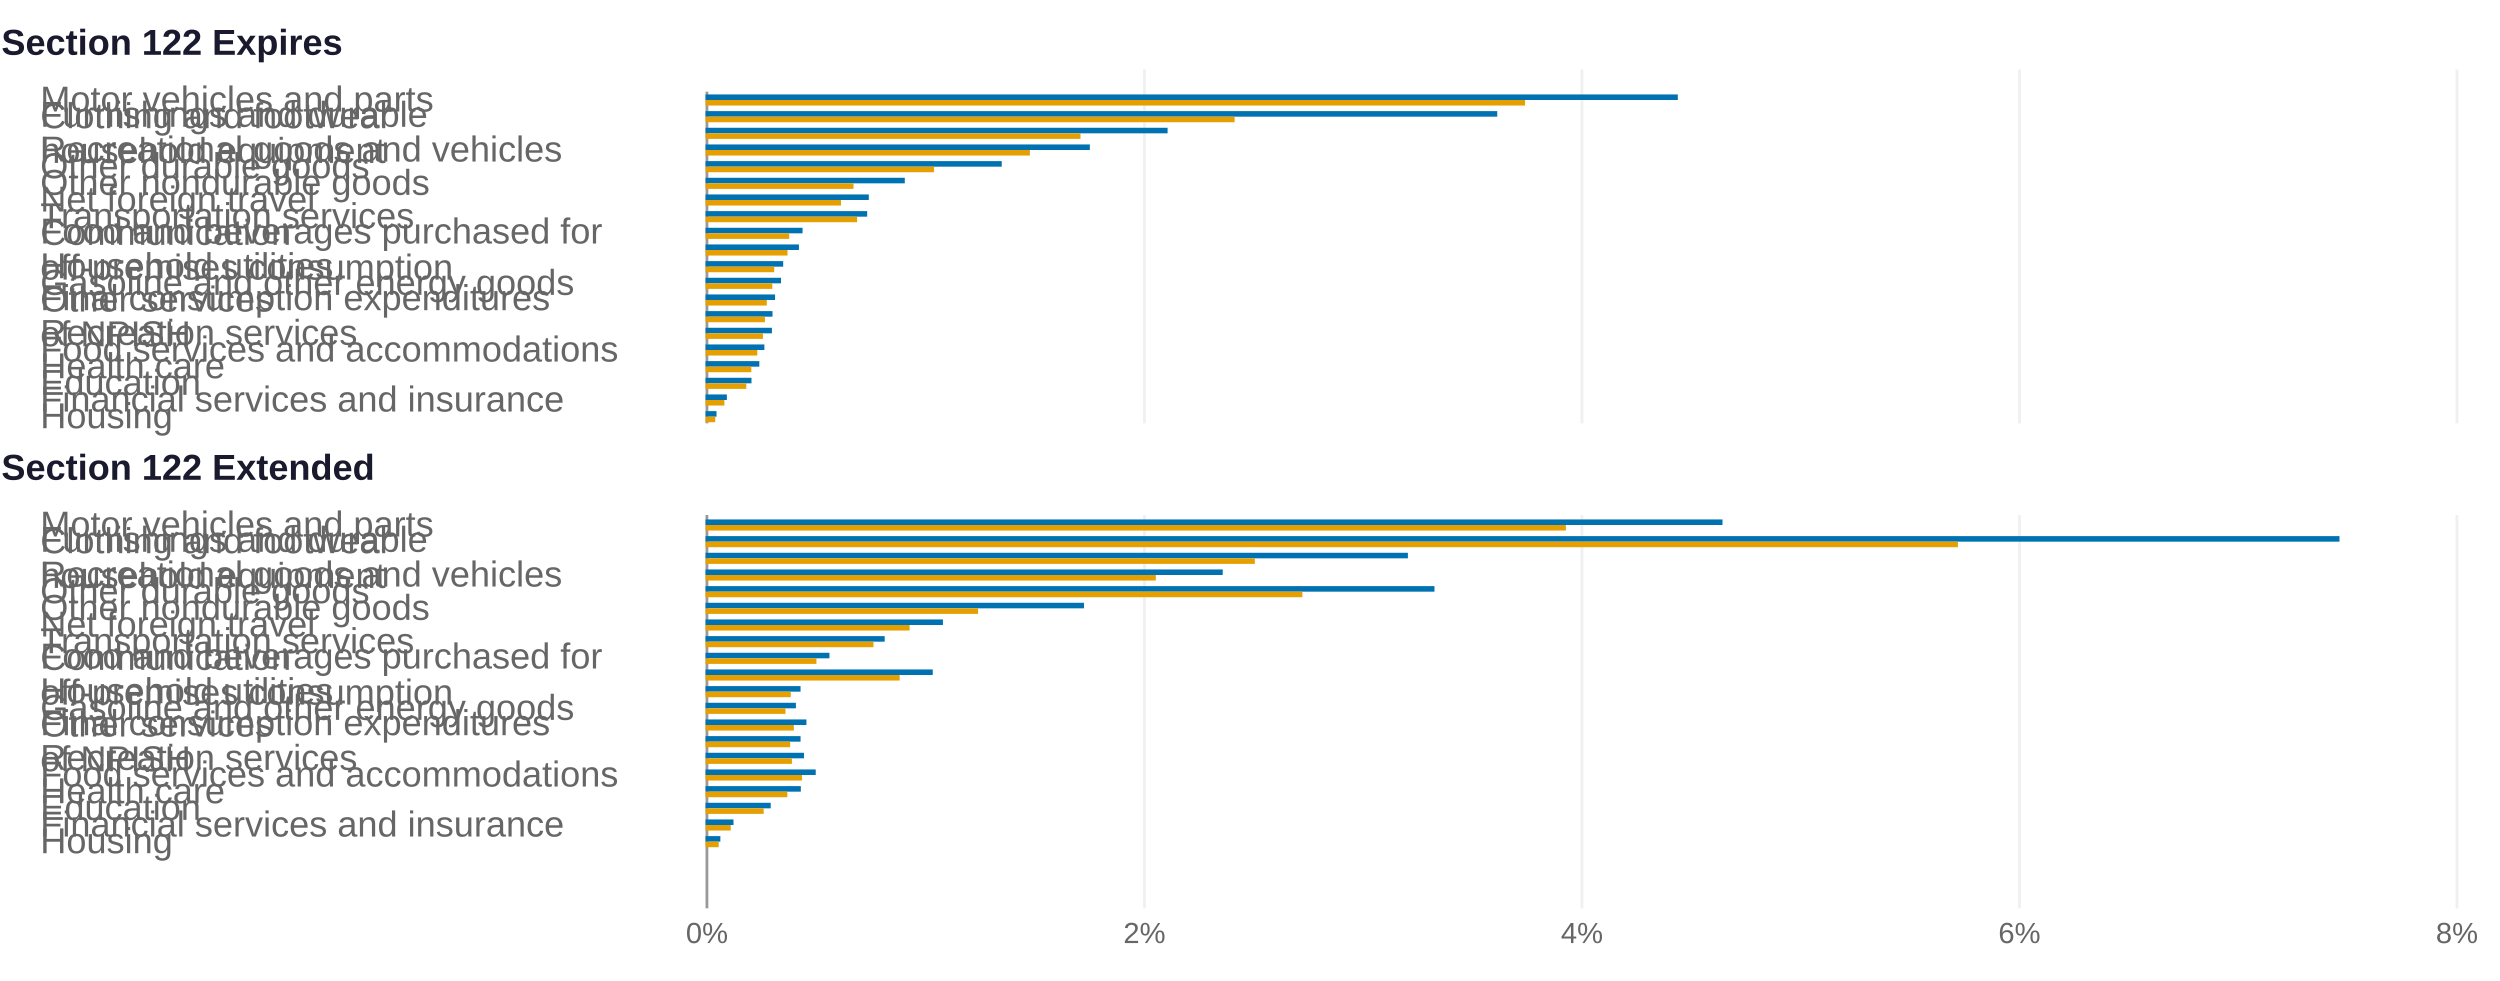
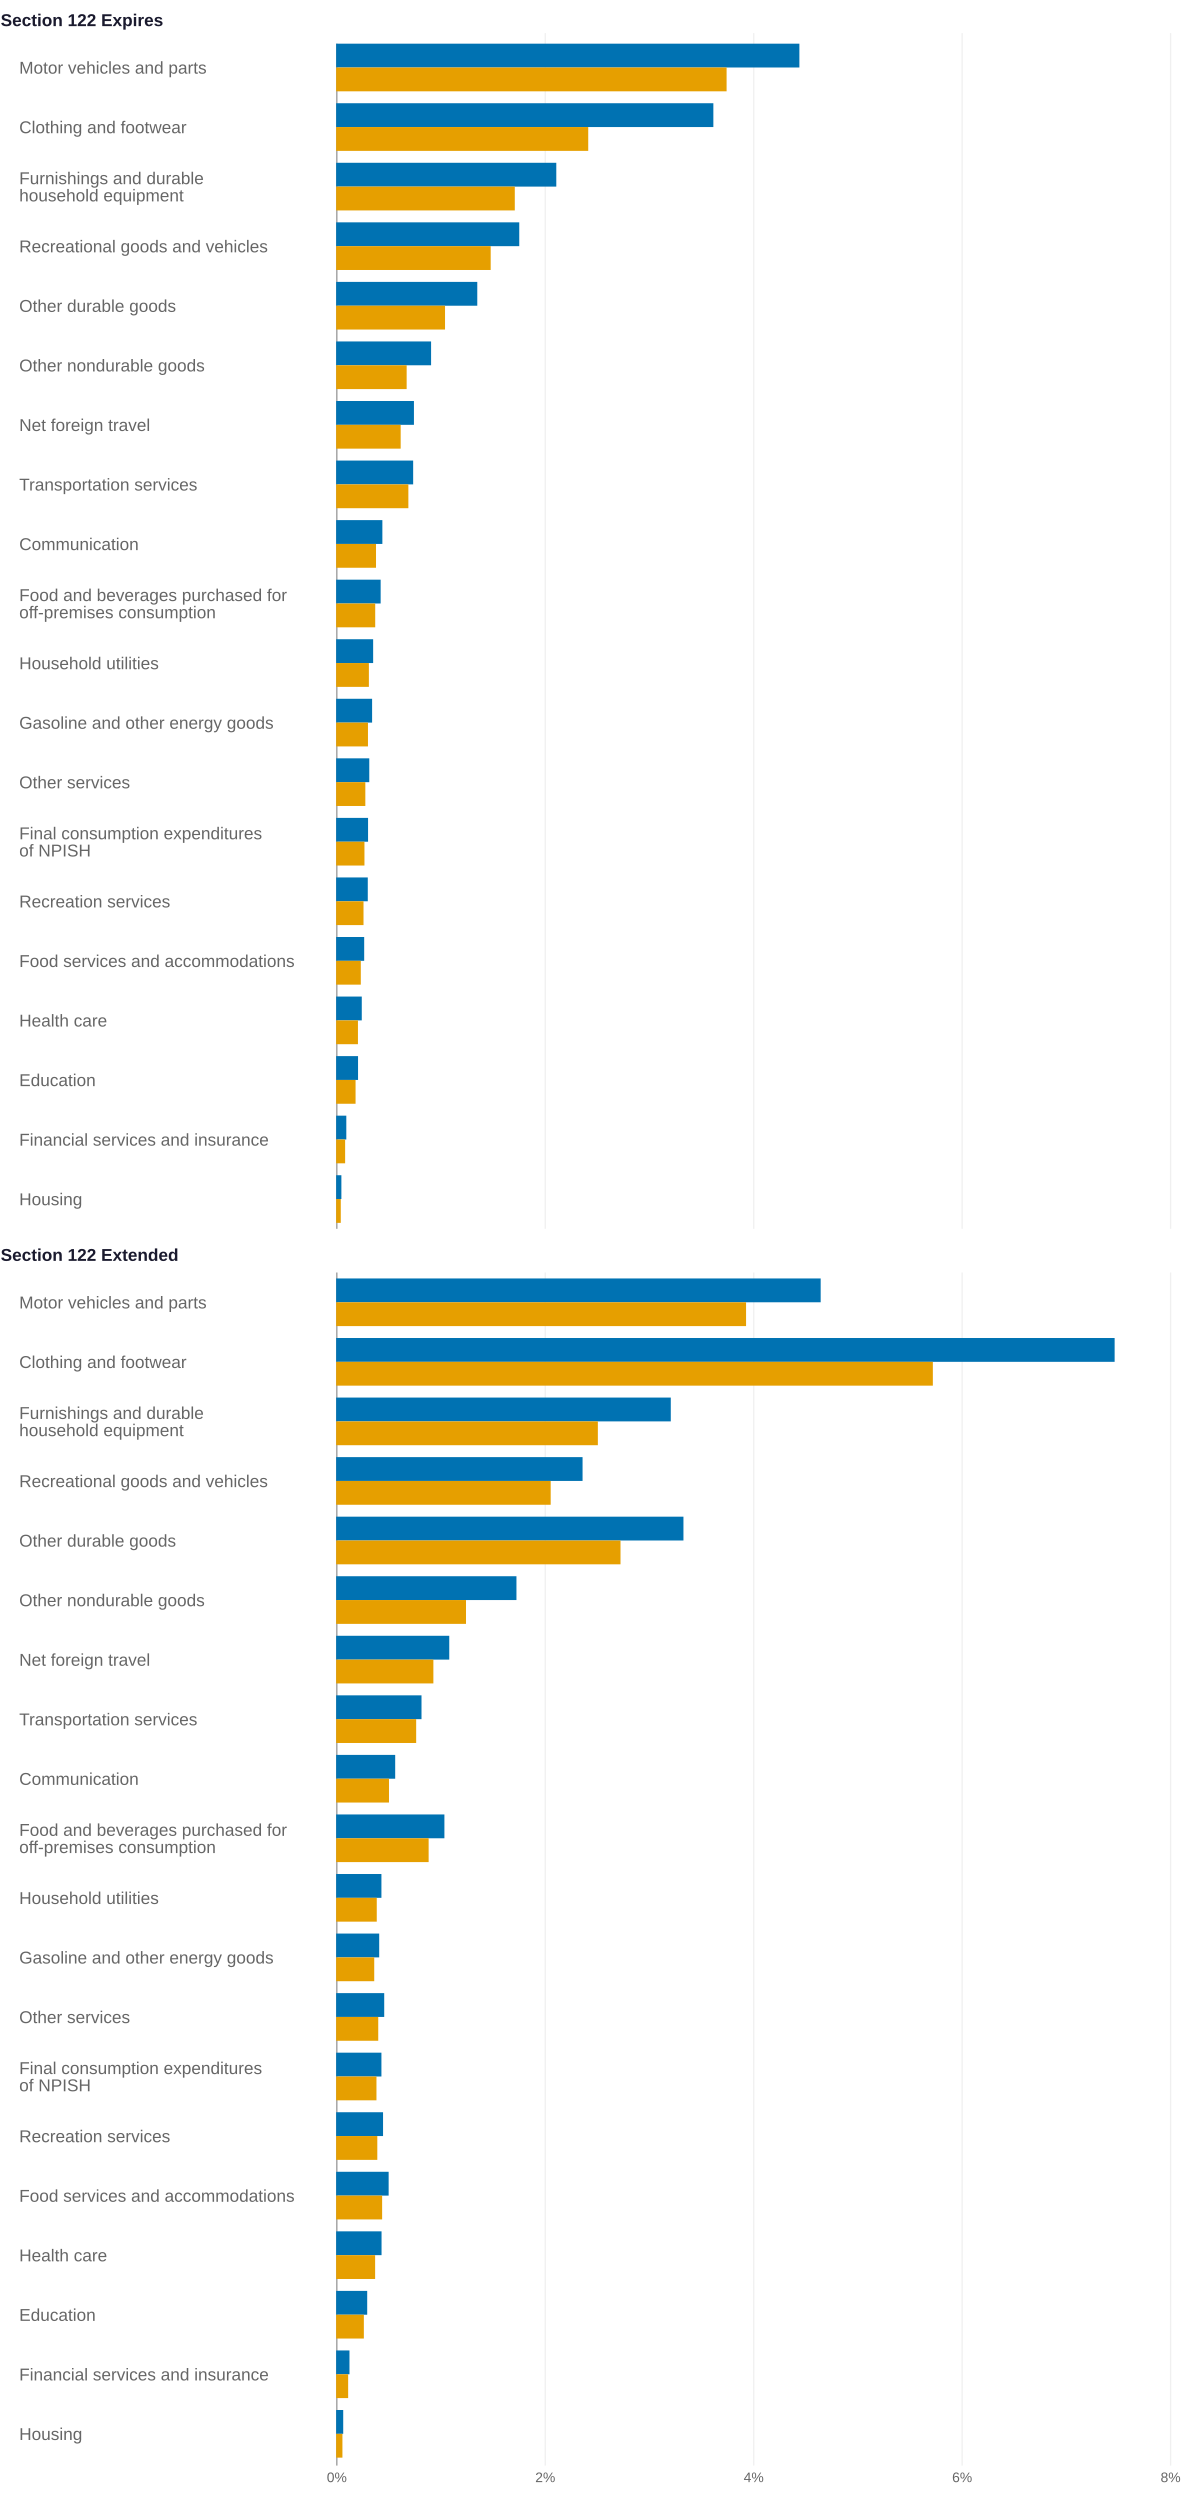
- <svg class="tblchart" fill="currentColor" font-family="system-ui, sans-serif" font-size="10" text-anchor="middle" width="900" height="353" viewBox="0 0 900 353" style="background: transparent; color: rgb(74, 74, 74); font-family: Figtree, &quot;Source Sans 3&quot;, system-ui, -apple-system, &quot;Segoe UI&quot;, Arial, sans-serif; font-size: 10.5px; overflow: visible;" data-margin-left="254" data-margin-right="16" data-margin-top="33" data-margin-bottom="26">
+ <svg class="tblchart" fill="currentColor" font-family="system-ui, sans-serif" font-size="10" text-anchor="middle" width="900" height="1889" viewBox="0 0 900 1889" style="background: transparent; color: rgb(74, 74, 74); font-family: Figtree, &quot;Source Sans 3&quot;, system-ui, -apple-system, &quot;Segoe UI&quot;, Arial, sans-serif; font-size: 10.5px; overflow: visible;" data-margin-left="254" data-margin-right="16" data-margin-top="33" data-margin-bottom="26">
  <style>:where(.tblchart) {
  --plot-background: white;
  display: block;
  height: auto;
  height: intrinsic;
  max-width: 100%;
}
:where(.tblchart text),
:where(.tblchart tspan) {
  white-space: pre;
}</style>
  <g aria-label="rule" transform="translate(0.5,0)">
    <g class="tbl-gridline" stroke="#F0F0F0" transform="translate(0,0)">
-       <line x1="411.5" x2="411.5" y1="25" y2="152.4" />
-       <line x1="411.5" x2="411.5" y1="185.4" y2="327" />
-       <line x1="569" x2="569" y1="25" y2="152.4" />
-       <line x1="569" x2="569" y1="185.4" y2="327" />
-       <line x1="726.5" x2="726.5" y1="25" y2="152.4" />
-       <line x1="726.5" x2="726.5" y1="185.4" y2="327" />
-       <line x1="884" x2="884" y1="25" y2="152.4" />
-       <line x1="884" x2="884" y1="185.4" y2="327" />
+       <line x1="411.5" x2="411.5" y1="25" y2="928.5" />
+       <line x1="411.5" x2="411.5" y1="961.5" y2="1863" />
+       <line x1="569" x2="569" y1="25" y2="928.5" />
+       <line x1="569" x2="569" y1="961.5" y2="1863" />
+       <line x1="726.5" x2="726.5" y1="25" y2="928.5" />
+       <line x1="726.5" x2="726.5" y1="961.5" y2="1863" />
+       <line x1="884" x2="884" y1="25" y2="928.5" />
+       <line x1="884" x2="884" y1="961.5" y2="1863" />
    </g>
  </g>
  <g aria-label="text" transform="translate(0.5,12.5)">
-     <g class="tbl-x-tick-label" fill="#666666" font-size="10.5" font-weight="500" transform="translate(0,289)">
-       <text transform="translate(254,38)">0%</text>
-       <text transform="translate(411.5,38)">2%</text>
-       <text transform="translate(569,38)">4%</text>
-       <text transform="translate(726.5,38)">6%</text>
-       <text transform="translate(884,38)">8%</text>
+     <g class="tbl-x-tick-label" fill="#666666" font-size="10.5" font-weight="500" transform="translate(0,1794)">
+       <text transform="translate(254,69)">0%</text>
+       <text transform="translate(411.5,69)">2%</text>
+       <text transform="translate(569,69)">4%</text>
+       <text transform="translate(726.5,69)">6%</text>
+       <text transform="translate(884,69)">8%</text>
    </g>
  </g>
  <g aria-label="text" transform="translate(-239.5,0.5)">
    <g class="tbl-cat-label" fill="#666666" text-anchor="start" font-size="13" font-weight="500" transform="translate(0,0)">
-       <text y="0.32em" transform="translate(254,35.5)" data-category="[&quot;Section 122 Expires&quot;,&quot;Motor vehicles and parts&quot;]">Motor vehicles and parts</text>
-     </g>
-     <g class="tbl-cat-label" fill="#666666" text-anchor="start" font-size="13" font-weight="500" transform="translate(0,6)">
-       <text y="0.32em" transform="translate(254,35.5)" data-category="[&quot;Section 122 Expires&quot;,&quot;Clothing and footwear&quot;]">Clothing and footwear</text>
-     </g>
-     <g class="tbl-cat-label" fill="#666666" text-anchor="start" font-size="13" font-weight="500" transform="translate(0,12)">
-       <text transform="translate(254,35.5)" data-category="[&quot;Section 122 Expires&quot;,&quot;Furnishings and durable household equipment&quot;]">
+       <text y="0.32em" transform="translate(254,51)" data-category="[&quot;Section 122 Expires&quot;,&quot;Motor vehicles and parts&quot;]">Motor vehicles and parts</text>
+     </g>
+     <g class="tbl-cat-label" fill="#666666" text-anchor="start" font-size="13" font-weight="500" transform="translate(0,45)">
+       <text y="0.32em" transform="translate(254,51)" data-category="[&quot;Section 122 Expires&quot;,&quot;Clothing and footwear&quot;]">Clothing and footwear</text>
+     </g>
+     <g class="tbl-cat-label" fill="#666666" text-anchor="start" font-size="13" font-weight="500" transform="translate(0,90)">
+       <text transform="translate(254,51)" data-category="[&quot;Section 122 Expires&quot;,&quot;Furnishings and durable household equipment&quot;]">
        <tspan x="0" y="-0.18em">Furnishings and durable</tspan>
        <tspan x="0" dy="1em">household equipment</tspan>
      </text>
    </g>
-     <g class="tbl-cat-label" fill="#666666" text-anchor="start" font-size="13" font-weight="500" transform="translate(0,18)">
-       <text y="0.32em" transform="translate(254,35.5)" data-category="[&quot;Section 122 Expires&quot;,&quot;Recreational goods and vehicles&quot;]">Recreational goods and vehicles</text>
-     </g>
-     <g class="tbl-cat-label" fill="#666666" text-anchor="start" font-size="13" font-weight="500" transform="translate(0,24)">
-       <text y="0.32em" transform="translate(254,35.5)" data-category="[&quot;Section 122 Expires&quot;,&quot;Other durable goods&quot;]">Other durable goods</text>
-     </g>
-     <g class="tbl-cat-label" fill="#666666" text-anchor="start" font-size="13" font-weight="500" transform="translate(0,30)">
-       <text y="0.32em" transform="translate(254,35.5)" data-category="[&quot;Section 122 Expires&quot;,&quot;Other nondurable goods&quot;]">Other nondurable goods</text>
-     </g>
-     <g class="tbl-cat-label" fill="#666666" text-anchor="start" font-size="13" font-weight="500" transform="translate(0,36)">
-       <text y="0.32em" transform="translate(254,35.5)" data-category="[&quot;Section 122 Expires&quot;,&quot;Net foreign travel&quot;]">Net foreign travel</text>
-     </g>
-     <g class="tbl-cat-label" fill="#666666" text-anchor="start" font-size="13" font-weight="500" transform="translate(0,42)">
-       <text y="0.32em" transform="translate(254,35.5)" data-category="[&quot;Section 122 Expires&quot;,&quot;Transportation services&quot;]">Transportation services</text>
-     </g>
-     <g class="tbl-cat-label" fill="#666666" text-anchor="start" font-size="13" font-weight="500" transform="translate(0,48)">
-       <text y="0.32em" transform="translate(254,35.5)" data-category="[&quot;Section 122 Expires&quot;,&quot;Communication&quot;]">Communication</text>
-     </g>
-     <g class="tbl-cat-label" fill="#666666" text-anchor="start" font-size="13" font-weight="500" transform="translate(0,54)">
-       <text transform="translate(254,35.5)" data-category="[&quot;Section 122 Expires&quot;,&quot;Food and beverages purchased for off-premises consumption&quot;]">
+     <g class="tbl-cat-label" fill="#666666" text-anchor="start" font-size="13" font-weight="500" transform="translate(0,135)">
+       <text y="0.32em" transform="translate(254,51)" data-category="[&quot;Section 122 Expires&quot;,&quot;Recreational goods and vehicles&quot;]">Recreational goods and vehicles</text>
+     </g>
+     <g class="tbl-cat-label" fill="#666666" text-anchor="start" font-size="13" font-weight="500" transform="translate(0,180)">
+       <text y="0.32em" transform="translate(254,51)" data-category="[&quot;Section 122 Expires&quot;,&quot;Other durable goods&quot;]">Other durable goods</text>
+     </g>
+     <g class="tbl-cat-label" fill="#666666" text-anchor="start" font-size="13" font-weight="500" transform="translate(0,225)">
+       <text y="0.32em" transform="translate(254,51)" data-category="[&quot;Section 122 Expires&quot;,&quot;Other nondurable goods&quot;]">Other nondurable goods</text>
+     </g>
+     <g class="tbl-cat-label" fill="#666666" text-anchor="start" font-size="13" font-weight="500" transform="translate(0,270)">
+       <text y="0.32em" transform="translate(254,51)" data-category="[&quot;Section 122 Expires&quot;,&quot;Net foreign travel&quot;]">Net foreign travel</text>
+     </g>
+     <g class="tbl-cat-label" fill="#666666" text-anchor="start" font-size="13" font-weight="500" transform="translate(0,315)">
+       <text y="0.32em" transform="translate(254,51)" data-category="[&quot;Section 122 Expires&quot;,&quot;Transportation services&quot;]">Transportation services</text>
+     </g>
+     <g class="tbl-cat-label" fill="#666666" text-anchor="start" font-size="13" font-weight="500" transform="translate(0,360)">
+       <text y="0.32em" transform="translate(254,51)" data-category="[&quot;Section 122 Expires&quot;,&quot;Communication&quot;]">Communication</text>
+     </g>
+     <g class="tbl-cat-label" fill="#666666" text-anchor="start" font-size="13" font-weight="500" transform="translate(0,405)">
+       <text transform="translate(254,51)" data-category="[&quot;Section 122 Expires&quot;,&quot;Food and beverages purchased for off-premises consumption&quot;]">
        <tspan x="0" y="-0.18em">Food and beverages purchased for</tspan>
        <tspan x="0" dy="1em">off-premises consumption</tspan>
      </text>
    </g>
-     <g class="tbl-cat-label" fill="#666666" text-anchor="start" font-size="13" font-weight="500" transform="translate(0,60)">
-       <text y="0.32em" transform="translate(254,35.5)" data-category="[&quot;Section 122 Expires&quot;,&quot;Household utilities&quot;]">Household utilities</text>
-     </g>
-     <g class="tbl-cat-label" fill="#666666" text-anchor="start" font-size="13" font-weight="500" transform="translate(0,66)">
-       <text y="0.32em" transform="translate(254,35.5)" data-category="[&quot;Section 122 Expires&quot;,&quot;Gasoline and other energy goods&quot;]">Gasoline and other energy goods</text>
-     </g>
-     <g class="tbl-cat-label" fill="#666666" text-anchor="start" font-size="13" font-weight="500" transform="translate(0,72)">
-       <text y="0.32em" transform="translate(254,35.5)" data-category="[&quot;Section 122 Expires&quot;,&quot;Other services&quot;]">Other services</text>
-     </g>
-     <g class="tbl-cat-label" fill="#666666" text-anchor="start" font-size="13" font-weight="500" transform="translate(0,78)">
-       <text transform="translate(254,35.5)" data-category="[&quot;Section 122 Expires&quot;,&quot;Final consumption expenditures of NPISH&quot;]">
+     <g class="tbl-cat-label" fill="#666666" text-anchor="start" font-size="13" font-weight="500" transform="translate(0,450)">
+       <text y="0.32em" transform="translate(254,51)" data-category="[&quot;Section 122 Expires&quot;,&quot;Household utilities&quot;]">Household utilities</text>
+     </g>
+     <g class="tbl-cat-label" fill="#666666" text-anchor="start" font-size="13" font-weight="500" transform="translate(0,495)">
+       <text y="0.32em" transform="translate(254,51)" data-category="[&quot;Section 122 Expires&quot;,&quot;Gasoline and other energy goods&quot;]">Gasoline and other energy goods</text>
+     </g>
+     <g class="tbl-cat-label" fill="#666666" text-anchor="start" font-size="13" font-weight="500" transform="translate(0,540)">
+       <text y="0.32em" transform="translate(254,51)" data-category="[&quot;Section 122 Expires&quot;,&quot;Other services&quot;]">Other services</text>
+     </g>
+     <g class="tbl-cat-label" fill="#666666" text-anchor="start" font-size="13" font-weight="500" transform="translate(0,585)">
+       <text transform="translate(254,51)" data-category="[&quot;Section 122 Expires&quot;,&quot;Final consumption expenditures of NPISH&quot;]">
        <tspan x="0" y="-0.18em">Final consumption expenditures</tspan>
        <tspan x="0" dy="1em">of NPISH</tspan>
      </text>
    </g>
-     <g class="tbl-cat-label" fill="#666666" text-anchor="start" font-size="13" font-weight="500" transform="translate(0,84)">
-       <text y="0.32em" transform="translate(254,35.5)" data-category="[&quot;Section 122 Expires&quot;,&quot;Recreation services&quot;]">Recreation services</text>
-     </g>
-     <g class="tbl-cat-label" fill="#666666" text-anchor="start" font-size="13" font-weight="500" transform="translate(0,90)">
-       <text y="0.32em" transform="translate(254,35.5)" data-category="[&quot;Section 122 Expires&quot;,&quot;Food services and accommodations&quot;]">Food services and accommodations</text>
-     </g>
-     <g class="tbl-cat-label" fill="#666666" text-anchor="start" font-size="13" font-weight="500" transform="translate(0,96)">
-       <text y="0.32em" transform="translate(254,35.5)" data-category="[&quot;Section 122 Expires&quot;,&quot;Health care&quot;]">Health care</text>
-     </g>
-     <g class="tbl-cat-label" fill="#666666" text-anchor="start" font-size="13" font-weight="500" transform="translate(0,102)">
-       <text y="0.32em" transform="translate(254,35.5)" data-category="[&quot;Section 122 Expires&quot;,&quot;Education&quot;]">Education</text>
-     </g>
-     <g class="tbl-cat-label" fill="#666666" text-anchor="start" font-size="13" font-weight="500" transform="translate(0,108)">
-       <text y="0.32em" transform="translate(254,35.5)" data-category="[&quot;Section 122 Expires&quot;,&quot;Financial services and insurance&quot;]">Financial services and insurance</text>
-     </g>
-     <g class="tbl-cat-label" fill="#666666" text-anchor="start" font-size="13" font-weight="500" transform="translate(0,114)">
-       <text y="0.32em" transform="translate(254,35.5)" data-category="[&quot;Section 122 Expires&quot;,&quot;Housing&quot;]">Housing</text>
-     </g>
-     <g class="tbl-cat-label" fill="#666666" text-anchor="start" font-size="13" font-weight="500" transform="translate(0,153)">
-       <text y="0.32em" transform="translate(254,35.5)" data-category="[&quot;Section 122 Extended&quot;,&quot;Motor vehicles and parts&quot;]">Motor vehicles and parts</text>
-     </g>
-     <g class="tbl-cat-label" fill="#666666" text-anchor="start" font-size="13" font-weight="500" transform="translate(0,159)">
-       <text y="0.32em" transform="translate(254,35.5)" data-category="[&quot;Section 122 Extended&quot;,&quot;Clothing and footwear&quot;]">Clothing and footwear</text>
-     </g>
-     <g class="tbl-cat-label" fill="#666666" text-anchor="start" font-size="13" font-weight="500" transform="translate(0,165)">
-       <text transform="translate(254,35.5)" data-category="[&quot;Section 122 Extended&quot;,&quot;Furnishings and durable household equipment&quot;]">
+     <g class="tbl-cat-label" fill="#666666" text-anchor="start" font-size="13" font-weight="500" transform="translate(0,630)">
+       <text y="0.32em" transform="translate(254,51)" data-category="[&quot;Section 122 Expires&quot;,&quot;Recreation services&quot;]">Recreation services</text>
+     </g>
+     <g class="tbl-cat-label" fill="#666666" text-anchor="start" font-size="13" font-weight="500" transform="translate(0,675)">
+       <text y="0.32em" transform="translate(254,51)" data-category="[&quot;Section 122 Expires&quot;,&quot;Food services and accommodations&quot;]">Food services and accommodations</text>
+     </g>
+     <g class="tbl-cat-label" fill="#666666" text-anchor="start" font-size="13" font-weight="500" transform="translate(0,720)">
+       <text y="0.32em" transform="translate(254,51)" data-category="[&quot;Section 122 Expires&quot;,&quot;Health care&quot;]">Health care</text>
+     </g>
+     <g class="tbl-cat-label" fill="#666666" text-anchor="start" font-size="13" font-weight="500" transform="translate(0,765)">
+       <text y="0.32em" transform="translate(254,51)" data-category="[&quot;Section 122 Expires&quot;,&quot;Education&quot;]">Education</text>
+     </g>
+     <g class="tbl-cat-label" fill="#666666" text-anchor="start" font-size="13" font-weight="500" transform="translate(0,810)">
+       <text y="0.32em" transform="translate(254,51)" data-category="[&quot;Section 122 Expires&quot;,&quot;Financial services and insurance&quot;]">Financial services and insurance</text>
+     </g>
+     <g class="tbl-cat-label" fill="#666666" text-anchor="start" font-size="13" font-weight="500" transform="translate(0,855)">
+       <text y="0.32em" transform="translate(254,51)" data-category="[&quot;Section 122 Expires&quot;,&quot;Housing&quot;]">Housing</text>
+     </g>
+     <g class="tbl-cat-label" fill="#666666" text-anchor="start" font-size="13" font-weight="500" transform="translate(0,933)">
+       <text y="0.32em" transform="translate(254,51)" data-category="[&quot;Section 122 Extended&quot;,&quot;Motor vehicles and parts&quot;]">Motor vehicles and parts</text>
+     </g>
+     <g class="tbl-cat-label" fill="#666666" text-anchor="start" font-size="13" font-weight="500" transform="translate(0,978)">
+       <text y="0.32em" transform="translate(254,51)" data-category="[&quot;Section 122 Extended&quot;,&quot;Clothing and footwear&quot;]">Clothing and footwear</text>
+     </g>
+     <g class="tbl-cat-label" fill="#666666" text-anchor="start" font-size="13" font-weight="500" transform="translate(0,1023)">
+       <text transform="translate(254,51)" data-category="[&quot;Section 122 Extended&quot;,&quot;Furnishings and durable household equipment&quot;]">
        <tspan x="0" y="-0.18em">Furnishings and durable</tspan>
        <tspan x="0" dy="1em">household equipment</tspan>
      </text>
    </g>
-     <g class="tbl-cat-label" fill="#666666" text-anchor="start" font-size="13" font-weight="500" transform="translate(0,171)">
-       <text y="0.32em" transform="translate(254,35.5)" data-category="[&quot;Section 122 Extended&quot;,&quot;Recreational goods and vehicles&quot;]">Recreational goods and vehicles</text>
-     </g>
-     <g class="tbl-cat-label" fill="#666666" text-anchor="start" font-size="13" font-weight="500" transform="translate(0,177)">
-       <text y="0.32em" transform="translate(254,35.5)" data-category="[&quot;Section 122 Extended&quot;,&quot;Other durable goods&quot;]">Other durable goods</text>
-     </g>
-     <g class="tbl-cat-label" fill="#666666" text-anchor="start" font-size="13" font-weight="500" transform="translate(0,183)">
-       <text y="0.32em" transform="translate(254,35.5)" data-category="[&quot;Section 122 Extended&quot;,&quot;Other nondurable goods&quot;]">Other nondurable goods</text>
-     </g>
-     <g class="tbl-cat-label" fill="#666666" text-anchor="start" font-size="13" font-weight="500" transform="translate(0,189)">
-       <text y="0.32em" transform="translate(254,35.5)" data-category="[&quot;Section 122 Extended&quot;,&quot;Net foreign travel&quot;]">Net foreign travel</text>
-     </g>
-     <g class="tbl-cat-label" fill="#666666" text-anchor="start" font-size="13" font-weight="500" transform="translate(0,195)">
-       <text y="0.32em" transform="translate(254,35.5)" data-category="[&quot;Section 122 Extended&quot;,&quot;Transportation services&quot;]">Transportation services</text>
-     </g>
-     <g class="tbl-cat-label" fill="#666666" text-anchor="start" font-size="13" font-weight="500" transform="translate(0,201)">
-       <text y="0.32em" transform="translate(254,35.5)" data-category="[&quot;Section 122 Extended&quot;,&quot;Communication&quot;]">Communication</text>
-     </g>
-     <g class="tbl-cat-label" fill="#666666" text-anchor="start" font-size="13" font-weight="500" transform="translate(0,207)">
-       <text transform="translate(254,35.5)" data-category="[&quot;Section 122 Extended&quot;,&quot;Food and beverages purchased for off-premises consumption&quot;]">
+     <g class="tbl-cat-label" fill="#666666" text-anchor="start" font-size="13" font-weight="500" transform="translate(0,1068)">
+       <text y="0.32em" transform="translate(254,51)" data-category="[&quot;Section 122 Extended&quot;,&quot;Recreational goods and vehicles&quot;]">Recreational goods and vehicles</text>
+     </g>
+     <g class="tbl-cat-label" fill="#666666" text-anchor="start" font-size="13" font-weight="500" transform="translate(0,1113)">
+       <text y="0.32em" transform="translate(254,51)" data-category="[&quot;Section 122 Extended&quot;,&quot;Other durable goods&quot;]">Other durable goods</text>
+     </g>
+     <g class="tbl-cat-label" fill="#666666" text-anchor="start" font-size="13" font-weight="500" transform="translate(0,1158)">
+       <text y="0.32em" transform="translate(254,51)" data-category="[&quot;Section 122 Extended&quot;,&quot;Other nondurable goods&quot;]">Other nondurable goods</text>
+     </g>
+     <g class="tbl-cat-label" fill="#666666" text-anchor="start" font-size="13" font-weight="500" transform="translate(0,1203)">
+       <text y="0.32em" transform="translate(254,51)" data-category="[&quot;Section 122 Extended&quot;,&quot;Net foreign travel&quot;]">Net foreign travel</text>
+     </g>
+     <g class="tbl-cat-label" fill="#666666" text-anchor="start" font-size="13" font-weight="500" transform="translate(0,1248)">
+       <text y="0.32em" transform="translate(254,51)" data-category="[&quot;Section 122 Extended&quot;,&quot;Transportation services&quot;]">Transportation services</text>
+     </g>
+     <g class="tbl-cat-label" fill="#666666" text-anchor="start" font-size="13" font-weight="500" transform="translate(0,1293)">
+       <text y="0.32em" transform="translate(254,51)" data-category="[&quot;Section 122 Extended&quot;,&quot;Communication&quot;]">Communication</text>
+     </g>
+     <g class="tbl-cat-label" fill="#666666" text-anchor="start" font-size="13" font-weight="500" transform="translate(0,1338)">
+       <text transform="translate(254,51)" data-category="[&quot;Section 122 Extended&quot;,&quot;Food and beverages purchased for off-premises consumption&quot;]">
        <tspan x="0" y="-0.18em">Food and beverages purchased for</tspan>
        <tspan x="0" dy="1em">off-premises consumption</tspan>
      </text>
    </g>
-     <g class="tbl-cat-label" fill="#666666" text-anchor="start" font-size="13" font-weight="500" transform="translate(0,213)">
-       <text y="0.32em" transform="translate(254,35.5)" data-category="[&quot;Section 122 Extended&quot;,&quot;Household utilities&quot;]">Household utilities</text>
-     </g>
-     <g class="tbl-cat-label" fill="#666666" text-anchor="start" font-size="13" font-weight="500" transform="translate(0,219)">
-       <text y="0.32em" transform="translate(254,35.5)" data-category="[&quot;Section 122 Extended&quot;,&quot;Gasoline and other energy goods&quot;]">Gasoline and other energy goods</text>
-     </g>
-     <g class="tbl-cat-label" fill="#666666" text-anchor="start" font-size="13" font-weight="500" transform="translate(0,225)">
-       <text y="0.32em" transform="translate(254,35.5)" data-category="[&quot;Section 122 Extended&quot;,&quot;Other services&quot;]">Other services</text>
-     </g>
-     <g class="tbl-cat-label" fill="#666666" text-anchor="start" font-size="13" font-weight="500" transform="translate(0,231)">
-       <text transform="translate(254,35.5)" data-category="[&quot;Section 122 Extended&quot;,&quot;Final consumption expenditures of NPISH&quot;]">
+     <g class="tbl-cat-label" fill="#666666" text-anchor="start" font-size="13" font-weight="500" transform="translate(0,1383)">
+       <text y="0.32em" transform="translate(254,51)" data-category="[&quot;Section 122 Extended&quot;,&quot;Household utilities&quot;]">Household utilities</text>
+     </g>
+     <g class="tbl-cat-label" fill="#666666" text-anchor="start" font-size="13" font-weight="500" transform="translate(0,1428)">
+       <text y="0.32em" transform="translate(254,51)" data-category="[&quot;Section 122 Extended&quot;,&quot;Gasoline and other energy goods&quot;]">Gasoline and other energy goods</text>
+     </g>
+     <g class="tbl-cat-label" fill="#666666" text-anchor="start" font-size="13" font-weight="500" transform="translate(0,1473)">
+       <text y="0.32em" transform="translate(254,51)" data-category="[&quot;Section 122 Extended&quot;,&quot;Other services&quot;]">Other services</text>
+     </g>
+     <g class="tbl-cat-label" fill="#666666" text-anchor="start" font-size="13" font-weight="500" transform="translate(0,1518)">
+       <text transform="translate(254,51)" data-category="[&quot;Section 122 Extended&quot;,&quot;Final consumption expenditures of NPISH&quot;]">
        <tspan x="0" y="-0.18em">Final consumption expenditures</tspan>
        <tspan x="0" dy="1em">of NPISH</tspan>
      </text>
    </g>
-     <g class="tbl-cat-label" fill="#666666" text-anchor="start" font-size="13" font-weight="500" transform="translate(0,237)">
-       <text y="0.32em" transform="translate(254,35.5)" data-category="[&quot;Section 122 Extended&quot;,&quot;Recreation services&quot;]">Recreation services</text>
-     </g>
-     <g class="tbl-cat-label" fill="#666666" text-anchor="start" font-size="13" font-weight="500" transform="translate(0,243)">
-       <text y="0.32em" transform="translate(254,35.5)" data-category="[&quot;Section 122 Extended&quot;,&quot;Food services and accommodations&quot;]">Food services and accommodations</text>
-     </g>
-     <g class="tbl-cat-label" fill="#666666" text-anchor="start" font-size="13" font-weight="500" transform="translate(0,249)">
-       <text y="0.32em" transform="translate(254,35.5)" data-category="[&quot;Section 122 Extended&quot;,&quot;Health care&quot;]">Health care</text>
-     </g>
-     <g class="tbl-cat-label" fill="#666666" text-anchor="start" font-size="13" font-weight="500" transform="translate(0,255)">
-       <text y="0.32em" transform="translate(254,35.5)" data-category="[&quot;Section 122 Extended&quot;,&quot;Education&quot;]">Education</text>
-     </g>
-     <g class="tbl-cat-label" fill="#666666" text-anchor="start" font-size="13" font-weight="500" transform="translate(0,261)">
-       <text y="0.32em" transform="translate(254,35.5)" data-category="[&quot;Section 122 Extended&quot;,&quot;Financial services and insurance&quot;]">Financial services and insurance</text>
-     </g>
-     <g class="tbl-cat-label" fill="#666666" text-anchor="start" font-size="13" font-weight="500" transform="translate(0,267)">
-       <text y="0.32em" transform="translate(254,35.5)" data-category="[&quot;Section 122 Extended&quot;,&quot;Housing&quot;]">Housing</text>
+     <g class="tbl-cat-label" fill="#666666" text-anchor="start" font-size="13" font-weight="500" transform="translate(0,1563)">
+       <text y="0.32em" transform="translate(254,51)" data-category="[&quot;Section 122 Extended&quot;,&quot;Recreation services&quot;]">Recreation services</text>
+     </g>
+     <g class="tbl-cat-label" fill="#666666" text-anchor="start" font-size="13" font-weight="500" transform="translate(0,1608)">
+       <text y="0.32em" transform="translate(254,51)" data-category="[&quot;Section 122 Extended&quot;,&quot;Food services and accommodations&quot;]">Food services and accommodations</text>
+     </g>
+     <g class="tbl-cat-label" fill="#666666" text-anchor="start" font-size="13" font-weight="500" transform="translate(0,1653)">
+       <text y="0.32em" transform="translate(254,51)" data-category="[&quot;Section 122 Extended&quot;,&quot;Health care&quot;]">Health care</text>
+     </g>
+     <g class="tbl-cat-label" fill="#666666" text-anchor="start" font-size="13" font-weight="500" transform="translate(0,1698)">
+       <text y="0.32em" transform="translate(254,51)" data-category="[&quot;Section 122 Extended&quot;,&quot;Education&quot;]">Education</text>
+     </g>
+     <g class="tbl-cat-label" fill="#666666" text-anchor="start" font-size="13" font-weight="500" transform="translate(0,1743)">
+       <text y="0.32em" transform="translate(254,51)" data-category="[&quot;Section 122 Extended&quot;,&quot;Financial services and insurance&quot;]">Financial services and insurance</text>
+     </g>
+     <g class="tbl-cat-label" fill="#666666" text-anchor="start" font-size="13" font-weight="500" transform="translate(0,1788)">
+       <text y="0.32em" transform="translate(254,51)" data-category="[&quot;Section 122 Extended&quot;,&quot;Housing&quot;]">Housing</text>
    </g>
  </g>
  <g aria-label="text" transform="translate(-253.5,-22.5)">
-     <g fill="#1A1A2E" text-anchor="start" font-size="13" font-weight="700" transform="translate(0,153)">
+     <g fill="#1A1A2E" text-anchor="start" font-size="13" font-weight="700" transform="translate(0,933)">
      <text y="0.71em" transform="translate(254,33)">Section 122 Extended</text>
    </g>
  </g>
  <g aria-label="text" transform="translate(-253.5,-22.5)">
    <g fill="#1A1A2E" text-anchor="start" font-size="13" font-weight="700" transform="translate(0,0)">
      <text y="0.71em" transform="translate(254,33)">Section 122 Expires</text>
    </g>
  </g>
  <g aria-label="rule" transform="translate(0.5,0)">
    <g class="tbl-zero-baseline" stroke="#999999" transform="translate(0,0)">
-       <line x1="254" x2="254" y1="33" y2="152.4" />
-       <line x1="254" x2="254" y1="185.4" y2="327" />
+       <line x1="254" x2="254" y1="33" y2="928.5" />
+       <line x1="254" x2="254" y1="961.5" y2="1863" />
    </g>
  </g>
  <g aria-label="bar">
    <g transform="translate(0,0)">
-       <rect x="254" width="350.012" y="34" height="2" fill="#0072B2" data-series="Pre-Substitution" />
-       <rect x="254" width="295.013" y="36" height="2" fill="#E69F00" data-series="Post-Substitution" />
-     </g>
-     <g transform="translate(0,6)">
-       <rect x="254" width="285.012" y="34" height="2" fill="#0072B2" data-series="Pre-Substitution" />
-       <rect x="254" width="190.465" y="36" height="2" fill="#E69F00" data-series="Post-Substitution" />
-     </g>
-     <g transform="translate(0,12)">
-       <rect x="254" width="166.336" y="34" height="2" fill="#0072B2" data-series="Pre-Substitution" />
-       <rect x="254" width="134.977" y="36" height="2" fill="#E69F00" data-series="Post-Substitution" />
-     </g>
-     <g transform="translate(0,18)">
-       <rect x="254" width="138.348" y="34" height="2" fill="#0072B2" data-series="Pre-Substitution" />
-       <rect x="254" width="116.763" y="36" height="2" fill="#E69F00" data-series="Post-Substitution" />
-     </g>
-     <g transform="translate(0,24)">
-       <rect x="254" width="106.628" y="34" height="2" fill="#0072B2" data-series="Pre-Substitution" />
-       <rect x="254" width="82.262" y="36" height="2" fill="#E69F00" data-series="Post-Substitution" />
-     </g>
-     <g transform="translate(0,30)">
-       <rect x="254" width="71.726" y="34" height="2" fill="#0072B2" data-series="Pre-Substitution" />
-       <rect x="254" width="53.266" y="36" height="2" fill="#E69F00" data-series="Post-Substitution" />
-     </g>
-     <g transform="translate(0,36)">
-       <rect x="254" width="58.771" y="34" height="2" fill="#0072B2" data-series="Pre-Substitution" />
-       <rect x="254" width="48.746" y="36" height="2" fill="#E69F00" data-series="Post-Substitution" />
-     </g>
-     <g transform="translate(0,42)">
-       <rect x="254" width="58.18" y="34" height="2" fill="#0072B2" data-series="Pre-Substitution" />
-       <rect x="254" width="54.558" y="36" height="2" fill="#E69F00" data-series="Post-Substitution" />
-     </g>
-     <g transform="translate(0,48)">
-       <rect x="254" width="34.918" y="34" height="2" fill="#0072B2" data-series="Pre-Substitution" />
-       <rect x="254" width="30.114" y="36" height="2" fill="#E69F00" data-series="Post-Substitution" />
-     </g>
-     <g transform="translate(0,54)">
-       <rect x="254" width="33.618" y="34" height="2" fill="#0072B2" data-series="Pre-Substitution" />
-       <rect x="254" width="29.508" y="36" height="2" fill="#E69F00" data-series="Post-Substitution" />
-     </g>
-     <g transform="translate(0,60)">
-       <rect x="254" width="27.948" y="34" height="2" fill="#0072B2" data-series="Pre-Substitution" />
-       <rect x="254" width="24.727" y="36" height="2" fill="#E69F00" data-series="Post-Substitution" />
-     </g>
-     <g transform="translate(0,66)">
-       <rect x="254" width="27.161" y="34" height="2" fill="#0072B2" data-series="Pre-Substitution" />
-       <rect x="254" width="24.034" y="36" height="2" fill="#E69F00" data-series="Post-Substitution" />
-     </g>
-     <g transform="translate(0,72)">
-       <rect x="254" width="25.027" y="34" height="2" fill="#0072B2" data-series="Pre-Substitution" />
-       <rect x="254" width="22.042" y="36" height="2" fill="#E69F00" data-series="Post-Substitution" />
-     </g>
-     <g transform="translate(0,78)">
-       <rect x="254" width="24.105" y="34" height="2" fill="#0072B2" data-series="Pre-Substitution" />
-       <rect x="254" width="21.381" y="36" height="2" fill="#E69F00" data-series="Post-Substitution" />
-     </g>
-     <g transform="translate(0,84)">
-       <rect x="254" width="23.893" y="34" height="2" fill="#0072B2" data-series="Pre-Substitution" />
-       <rect x="254" width="20.664" y="36" height="2" fill="#E69F00" data-series="Post-Substitution" />
+       <rect x="254" width="350.012" y="33" height="18" fill="#0072B2" data-series="Pre-Substitution" />
+       <rect x="254" width="295.013" y="51" height="18" fill="#E69F00" data-series="Post-Substitution" />
+     </g>
+     <g transform="translate(0,45)">
+       <rect x="254" width="285.012" y="33" height="18" fill="#0072B2" data-series="Pre-Substitution" />
+       <rect x="254" width="190.465" y="51" height="18" fill="#E69F00" data-series="Post-Substitution" />
    </g>
    <g transform="translate(0,90)">
-       <rect x="254" width="21.176" y="34" height="2" fill="#0072B2" data-series="Pre-Substitution" />
-       <rect x="254" width="18.617" y="36" height="2" fill="#E69F00" data-series="Post-Substitution" />
-     </g>
-     <g transform="translate(0,96)">
-       <rect x="254" width="19.357" y="34" height="2" fill="#0072B2" data-series="Pre-Substitution" />
-       <rect x="254" width="16.467" y="36" height="2" fill="#E69F00" data-series="Post-Substitution" />
-     </g>
-     <g transform="translate(0,102)">
-       <rect x="254" width="16.538" y="34" height="2" fill="#0072B2" data-series="Pre-Substitution" />
-       <rect x="254" width="14.663" y="36" height="2" fill="#E69F00" data-series="Post-Substitution" />
-     </g>
-     <g transform="translate(0,108)">
-       <rect x="254" width="7.67" y="34" height="2" fill="#0072B2" data-series="Pre-Substitution" />
-       <rect x="254" width="6.78" y="36" height="2" fill="#E69F00" data-series="Post-Substitution" />
-     </g>
-     <g transform="translate(0,114)">
-       <rect x="254" width="3.945" y="34" height="2" fill="#0072B2" data-series="Pre-Substitution" />
-       <rect x="254" width="3.489" y="36" height="2" fill="#E69F00" data-series="Post-Substitution" />
-     </g>
-     <g transform="translate(0,153)">
-       <rect x="254" width="366.101" y="34" height="2" fill="#0072B2" data-series="Pre-Substitution" />
-       <rect x="254" width="309.724" y="36" height="2" fill="#E69F00" data-series="Post-Substitution" />
-     </g>
-     <g transform="translate(0,159)">
-       <rect x="254" width="588.215" y="34" height="2" fill="#0072B2" data-series="Pre-Substitution" />
-       <rect x="254" width="450.86" y="36" height="2" fill="#E69F00" data-series="Post-Substitution" />
-     </g>
-     <g transform="translate(0,165)">
-       <rect x="254" width="252.843" y="34" height="2" fill="#0072B2" data-series="Pre-Substitution" />
-       <rect x="254" width="197.741" y="36" height="2" fill="#E69F00" data-series="Post-Substitution" />
-     </g>
-     <g transform="translate(0,171)">
-       <rect x="254" width="186.181" y="34" height="2" fill="#0072B2" data-series="Pre-Substitution" />
-       <rect x="254" width="162.099" y="36" height="2" fill="#E69F00" data-series="Post-Substitution" />
-     </g>
-     <g transform="translate(0,177)">
-       <rect x="254" width="262.411" y="34" height="2" fill="#0072B2" data-series="Pre-Substitution" />
-       <rect x="254" width="214.854" y="36" height="2" fill="#E69F00" data-series="Post-Substitution" />
-     </g>
-     <g transform="translate(0,183)">
-       <rect x="254" width="136.23" y="34" height="2" fill="#0072B2" data-series="Pre-Substitution" />
-       <rect x="254" width="98.107" y="36" height="2" fill="#E69F00" data-series="Post-Substitution" />
-     </g>
-     <g transform="translate(0,189)">
-       <rect x="254" width="85.459" y="34" height="2" fill="#0072B2" data-series="Pre-Substitution" />
-       <rect x="254" width="73.458" y="36" height="2" fill="#E69F00" data-series="Post-Substitution" />
-     </g>
-     <g transform="translate(0,195)">
-       <rect x="254" width="64.488" y="34" height="2" fill="#0072B2" data-series="Pre-Substitution" />
-       <rect x="254" width="60.456" y="36" height="2" fill="#E69F00" data-series="Post-Substitution" />
-     </g>
-     <g transform="translate(0,201)">
-       <rect x="254" width="44.604" y="34" height="2" fill="#0072B2" data-series="Pre-Substitution" />
-       <rect x="254" width="39.918" y="36" height="2" fill="#E69F00" data-series="Post-Substitution" />
-     </g>
-     <g transform="translate(0,207)">
-       <rect x="254" width="81.79" y="34" height="2" fill="#0072B2" data-series="Pre-Substitution" />
-       <rect x="254" width="69.875" y="36" height="2" fill="#E69F00" data-series="Post-Substitution" />
-     </g>
-     <g transform="translate(0,213)">
-       <rect x="254" width="34.201" y="34" height="2" fill="#0072B2" data-series="Pre-Substitution" />
-       <rect x="254" width="30.681" y="36" height="2" fill="#E69F00" data-series="Post-Substitution" />
-     </g>
-     <g transform="translate(0,219)">
-       <rect x="254" width="32.524" y="34" height="2" fill="#0072B2" data-series="Pre-Substitution" />
-       <rect x="254" width="28.767" y="36" height="2" fill="#E69F00" data-series="Post-Substitution" />
+       <rect x="254" width="166.336" y="33" height="18" fill="#0072B2" data-series="Pre-Substitution" />
+       <rect x="254" width="134.977" y="51" height="18" fill="#E69F00" data-series="Post-Substitution" />
+     </g>
+     <g transform="translate(0,135)">
+       <rect x="254" width="138.348" y="33" height="18" fill="#0072B2" data-series="Pre-Substitution" />
+       <rect x="254" width="116.763" y="51" height="18" fill="#E69F00" data-series="Post-Substitution" />
+     </g>
+     <g transform="translate(0,180)">
+       <rect x="254" width="106.628" y="33" height="18" fill="#0072B2" data-series="Pre-Substitution" />
+       <rect x="254" width="82.262" y="51" height="18" fill="#E69F00" data-series="Post-Substitution" />
    </g>
    <g transform="translate(0,225)">
-       <rect x="254" width="36.312" y="34" height="2" fill="#0072B2" data-series="Pre-Substitution" />
-       <rect x="254" width="31.799" y="36" height="2" fill="#E69F00" data-series="Post-Substitution" />
-     </g>
-     <g transform="translate(0,231)">
-       <rect x="254" width="34.201" y="34" height="2" fill="#0072B2" data-series="Pre-Substitution" />
-       <rect x="254" width="30.453" y="36" height="2" fill="#E69F00" data-series="Post-Substitution" />
-     </g>
-     <g transform="translate(0,237)">
-       <rect x="254" width="35.43" y="34" height="2" fill="#0072B2" data-series="Pre-Substitution" />
-       <rect x="254" width="31.091" y="36" height="2" fill="#E69F00" data-series="Post-Substitution" />
-     </g>
-     <g transform="translate(0,243)">
-       <rect x="254" width="39.659" y="34" height="2" fill="#0072B2" data-series="Pre-Substitution" />
-       <rect x="254" width="34.737" y="36" height="2" fill="#E69F00" data-series="Post-Substitution" />
-     </g>
-     <g transform="translate(0,249)">
-       <rect x="254" width="34.296" y="34" height="2" fill="#0072B2" data-series="Pre-Substitution" />
-       <rect x="254" width="29.445" y="36" height="2" fill="#E69F00" data-series="Post-Substitution" />
-     </g>
-     <g transform="translate(0,255)">
-       <rect x="254" width="23.452" y="34" height="2" fill="#0072B2" data-series="Pre-Substitution" />
-       <rect x="254" width="20.924" y="36" height="2" fill="#E69F00" data-series="Post-Substitution" />
-     </g>
-     <g transform="translate(0,261)">
-       <rect x="254" width="10.064" y="34" height="2" fill="#0072B2" data-series="Pre-Substitution" />
-       <rect x="254" width="9.064" y="36" height="2" fill="#E69F00" data-series="Post-Substitution" />
-     </g>
-     <g transform="translate(0,267)">
-       <rect x="254" width="5.331" y="34" height="2" fill="#0072B2" data-series="Pre-Substitution" />
-       <rect x="254" width="4.733" y="36" height="2" fill="#E69F00" data-series="Post-Substitution" />
+       <rect x="254" width="71.726" y="33" height="18" fill="#0072B2" data-series="Pre-Substitution" />
+       <rect x="254" width="53.266" y="51" height="18" fill="#E69F00" data-series="Post-Substitution" />
+     </g>
+     <g transform="translate(0,270)">
+       <rect x="254" width="58.771" y="33" height="18" fill="#0072B2" data-series="Pre-Substitution" />
+       <rect x="254" width="48.746" y="51" height="18" fill="#E69F00" data-series="Post-Substitution" />
+     </g>
+     <g transform="translate(0,315)">
+       <rect x="254" width="58.18" y="33" height="18" fill="#0072B2" data-series="Pre-Substitution" />
+       <rect x="254" width="54.558" y="51" height="18" fill="#E69F00" data-series="Post-Substitution" />
+     </g>
+     <g transform="translate(0,360)">
+       <rect x="254" width="34.918" y="33" height="18" fill="#0072B2" data-series="Pre-Substitution" />
+       <rect x="254" width="30.114" y="51" height="18" fill="#E69F00" data-series="Post-Substitution" />
+     </g>
+     <g transform="translate(0,405)">
+       <rect x="254" width="33.618" y="33" height="18" fill="#0072B2" data-series="Pre-Substitution" />
+       <rect x="254" width="29.508" y="51" height="18" fill="#E69F00" data-series="Post-Substitution" />
+     </g>
+     <g transform="translate(0,450)">
+       <rect x="254" width="27.948" y="33" height="18" fill="#0072B2" data-series="Pre-Substitution" />
+       <rect x="254" width="24.727" y="51" height="18" fill="#E69F00" data-series="Post-Substitution" />
+     </g>
+     <g transform="translate(0,495)">
+       <rect x="254" width="27.161" y="33" height="18" fill="#0072B2" data-series="Pre-Substitution" />
+       <rect x="254" width="24.034" y="51" height="18" fill="#E69F00" data-series="Post-Substitution" />
+     </g>
+     <g transform="translate(0,540)">
+       <rect x="254" width="25.027" y="33" height="18" fill="#0072B2" data-series="Pre-Substitution" />
+       <rect x="254" width="22.042" y="51" height="18" fill="#E69F00" data-series="Post-Substitution" />
+     </g>
+     <g transform="translate(0,585)">
+       <rect x="254" width="24.105" y="33" height="18" fill="#0072B2" data-series="Pre-Substitution" />
+       <rect x="254" width="21.381" y="51" height="18" fill="#E69F00" data-series="Post-Substitution" />
+     </g>
+     <g transform="translate(0,630)">
+       <rect x="254" width="23.893" y="33" height="18" fill="#0072B2" data-series="Pre-Substitution" />
+       <rect x="254" width="20.664" y="51" height="18" fill="#E69F00" data-series="Post-Substitution" />
+     </g>
+     <g transform="translate(0,675)">
+       <rect x="254" width="21.176" y="33" height="18" fill="#0072B2" data-series="Pre-Substitution" />
+       <rect x="254" width="18.617" y="51" height="18" fill="#E69F00" data-series="Post-Substitution" />
+     </g>
+     <g transform="translate(0,720)">
+       <rect x="254" width="19.357" y="33" height="18" fill="#0072B2" data-series="Pre-Substitution" />
+       <rect x="254" width="16.467" y="51" height="18" fill="#E69F00" data-series="Post-Substitution" />
+     </g>
+     <g transform="translate(0,765)">
+       <rect x="254" width="16.538" y="33" height="18" fill="#0072B2" data-series="Pre-Substitution" />
+       <rect x="254" width="14.663" y="51" height="18" fill="#E69F00" data-series="Post-Substitution" />
+     </g>
+     <g transform="translate(0,810)">
+       <rect x="254" width="7.67" y="33" height="18" fill="#0072B2" data-series="Pre-Substitution" />
+       <rect x="254" width="6.78" y="51" height="18" fill="#E69F00" data-series="Post-Substitution" />
+     </g>
+     <g transform="translate(0,855)">
+       <rect x="254" width="3.945" y="33" height="18" fill="#0072B2" data-series="Pre-Substitution" />
+       <rect x="254" width="3.489" y="51" height="18" fill="#E69F00" data-series="Post-Substitution" />
+     </g>
+     <g transform="translate(0,933)">
+       <rect x="254" width="366.101" y="33" height="18" fill="#0072B2" data-series="Pre-Substitution" />
+       <rect x="254" width="309.724" y="51" height="18" fill="#E69F00" data-series="Post-Substitution" />
+     </g>
+     <g transform="translate(0,978)">
+       <rect x="254" width="588.215" y="33" height="18" fill="#0072B2" data-series="Pre-Substitution" />
+       <rect x="254" width="450.86" y="51" height="18" fill="#E69F00" data-series="Post-Substitution" />
+     </g>
+     <g transform="translate(0,1023)">
+       <rect x="254" width="252.843" y="33" height="18" fill="#0072B2" data-series="Pre-Substitution" />
+       <rect x="254" width="197.741" y="51" height="18" fill="#E69F00" data-series="Post-Substitution" />
+     </g>
+     <g transform="translate(0,1068)">
+       <rect x="254" width="186.181" y="33" height="18" fill="#0072B2" data-series="Pre-Substitution" />
+       <rect x="254" width="162.099" y="51" height="18" fill="#E69F00" data-series="Post-Substitution" />
+     </g>
+     <g transform="translate(0,1113)">
+       <rect x="254" width="262.411" y="33" height="18" fill="#0072B2" data-series="Pre-Substitution" />
+       <rect x="254" width="214.854" y="51" height="18" fill="#E69F00" data-series="Post-Substitution" />
+     </g>
+     <g transform="translate(0,1158)">
+       <rect x="254" width="136.23" y="33" height="18" fill="#0072B2" data-series="Pre-Substitution" />
+       <rect x="254" width="98.107" y="51" height="18" fill="#E69F00" data-series="Post-Substitution" />
+     </g>
+     <g transform="translate(0,1203)">
+       <rect x="254" width="85.459" y="33" height="18" fill="#0072B2" data-series="Pre-Substitution" />
+       <rect x="254" width="73.458" y="51" height="18" fill="#E69F00" data-series="Post-Substitution" />
+     </g>
+     <g transform="translate(0,1248)">
+       <rect x="254" width="64.488" y="33" height="18" fill="#0072B2" data-series="Pre-Substitution" />
+       <rect x="254" width="60.456" y="51" height="18" fill="#E69F00" data-series="Post-Substitution" />
+     </g>
+     <g transform="translate(0,1293)">
+       <rect x="254" width="44.604" y="33" height="18" fill="#0072B2" data-series="Pre-Substitution" />
+       <rect x="254" width="39.918" y="51" height="18" fill="#E69F00" data-series="Post-Substitution" />
+     </g>
+     <g transform="translate(0,1338)">
+       <rect x="254" width="81.79" y="33" height="18" fill="#0072B2" data-series="Pre-Substitution" />
+       <rect x="254" width="69.875" y="51" height="18" fill="#E69F00" data-series="Post-Substitution" />
+     </g>
+     <g transform="translate(0,1383)">
+       <rect x="254" width="34.201" y="33" height="18" fill="#0072B2" data-series="Pre-Substitution" />
+       <rect x="254" width="30.681" y="51" height="18" fill="#E69F00" data-series="Post-Substitution" />
+     </g>
+     <g transform="translate(0,1428)">
+       <rect x="254" width="32.524" y="33" height="18" fill="#0072B2" data-series="Pre-Substitution" />
+       <rect x="254" width="28.767" y="51" height="18" fill="#E69F00" data-series="Post-Substitution" />
+     </g>
+     <g transform="translate(0,1473)">
+       <rect x="254" width="36.312" y="33" height="18" fill="#0072B2" data-series="Pre-Substitution" />
+       <rect x="254" width="31.799" y="51" height="18" fill="#E69F00" data-series="Post-Substitution" />
+     </g>
+     <g transform="translate(0,1518)">
+       <rect x="254" width="34.201" y="33" height="18" fill="#0072B2" data-series="Pre-Substitution" />
+       <rect x="254" width="30.453" y="51" height="18" fill="#E69F00" data-series="Post-Substitution" />
+     </g>
+     <g transform="translate(0,1563)">
+       <rect x="254" width="35.43" y="33" height="18" fill="#0072B2" data-series="Pre-Substitution" />
+       <rect x="254" width="31.091" y="51" height="18" fill="#E69F00" data-series="Post-Substitution" />
+     </g>
+     <g transform="translate(0,1608)">
+       <rect x="254" width="39.659" y="33" height="18" fill="#0072B2" data-series="Pre-Substitution" />
+       <rect x="254" width="34.737" y="51" height="18" fill="#E69F00" data-series="Post-Substitution" />
+     </g>
+     <g transform="translate(0,1653)">
+       <rect x="254" width="34.296" y="33" height="18" fill="#0072B2" data-series="Pre-Substitution" />
+       <rect x="254" width="29.445" y="51" height="18" fill="#E69F00" data-series="Post-Substitution" />
+     </g>
+     <g transform="translate(0,1698)">
+       <rect x="254" width="23.452" y="33" height="18" fill="#0072B2" data-series="Pre-Substitution" />
+       <rect x="254" width="20.924" y="51" height="18" fill="#E69F00" data-series="Post-Substitution" />
+     </g>
+     <g transform="translate(0,1743)">
+       <rect x="254" width="10.064" y="33" height="18" fill="#0072B2" data-series="Pre-Substitution" />
+       <rect x="254" width="9.064" y="51" height="18" fill="#E69F00" data-series="Post-Substitution" />
+     </g>
+     <g transform="translate(0,1788)">
+       <rect x="254" width="5.331" y="33" height="18" fill="#0072B2" data-series="Pre-Substitution" />
+       <rect x="254" width="4.733" y="51" height="18" fill="#E69F00" data-series="Post-Substitution" />
    </g>
  </g>
</svg>
